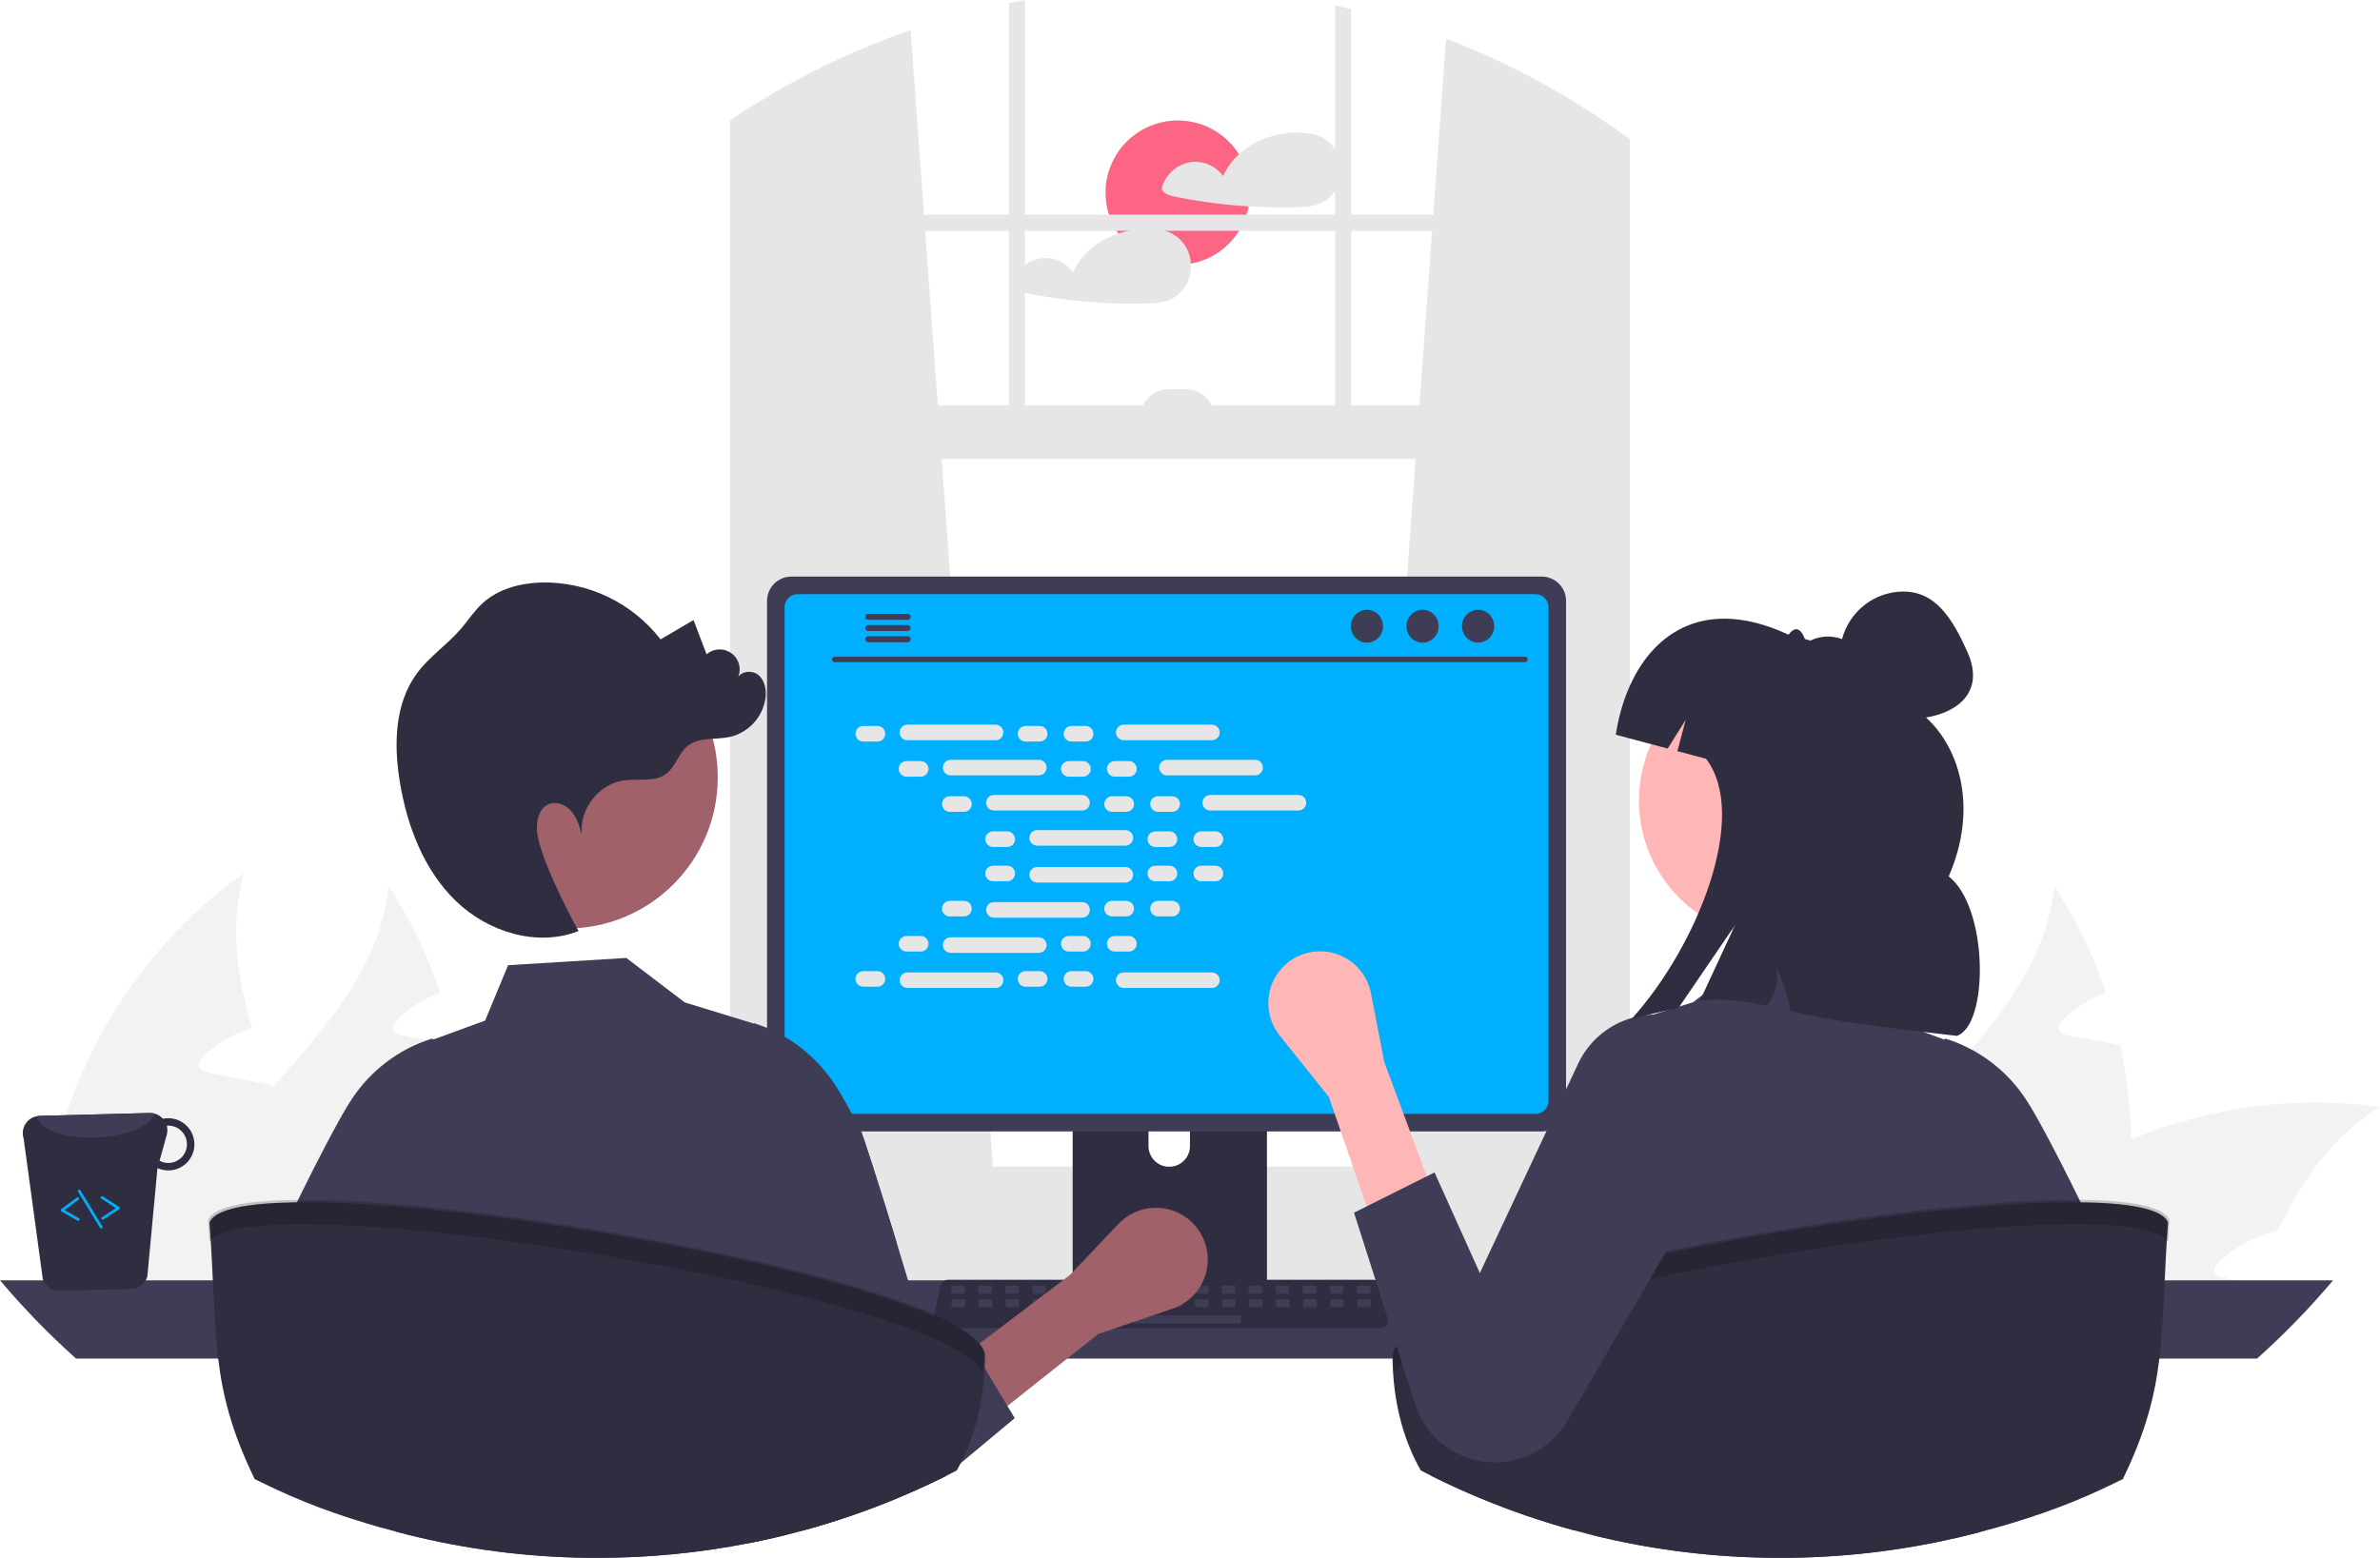
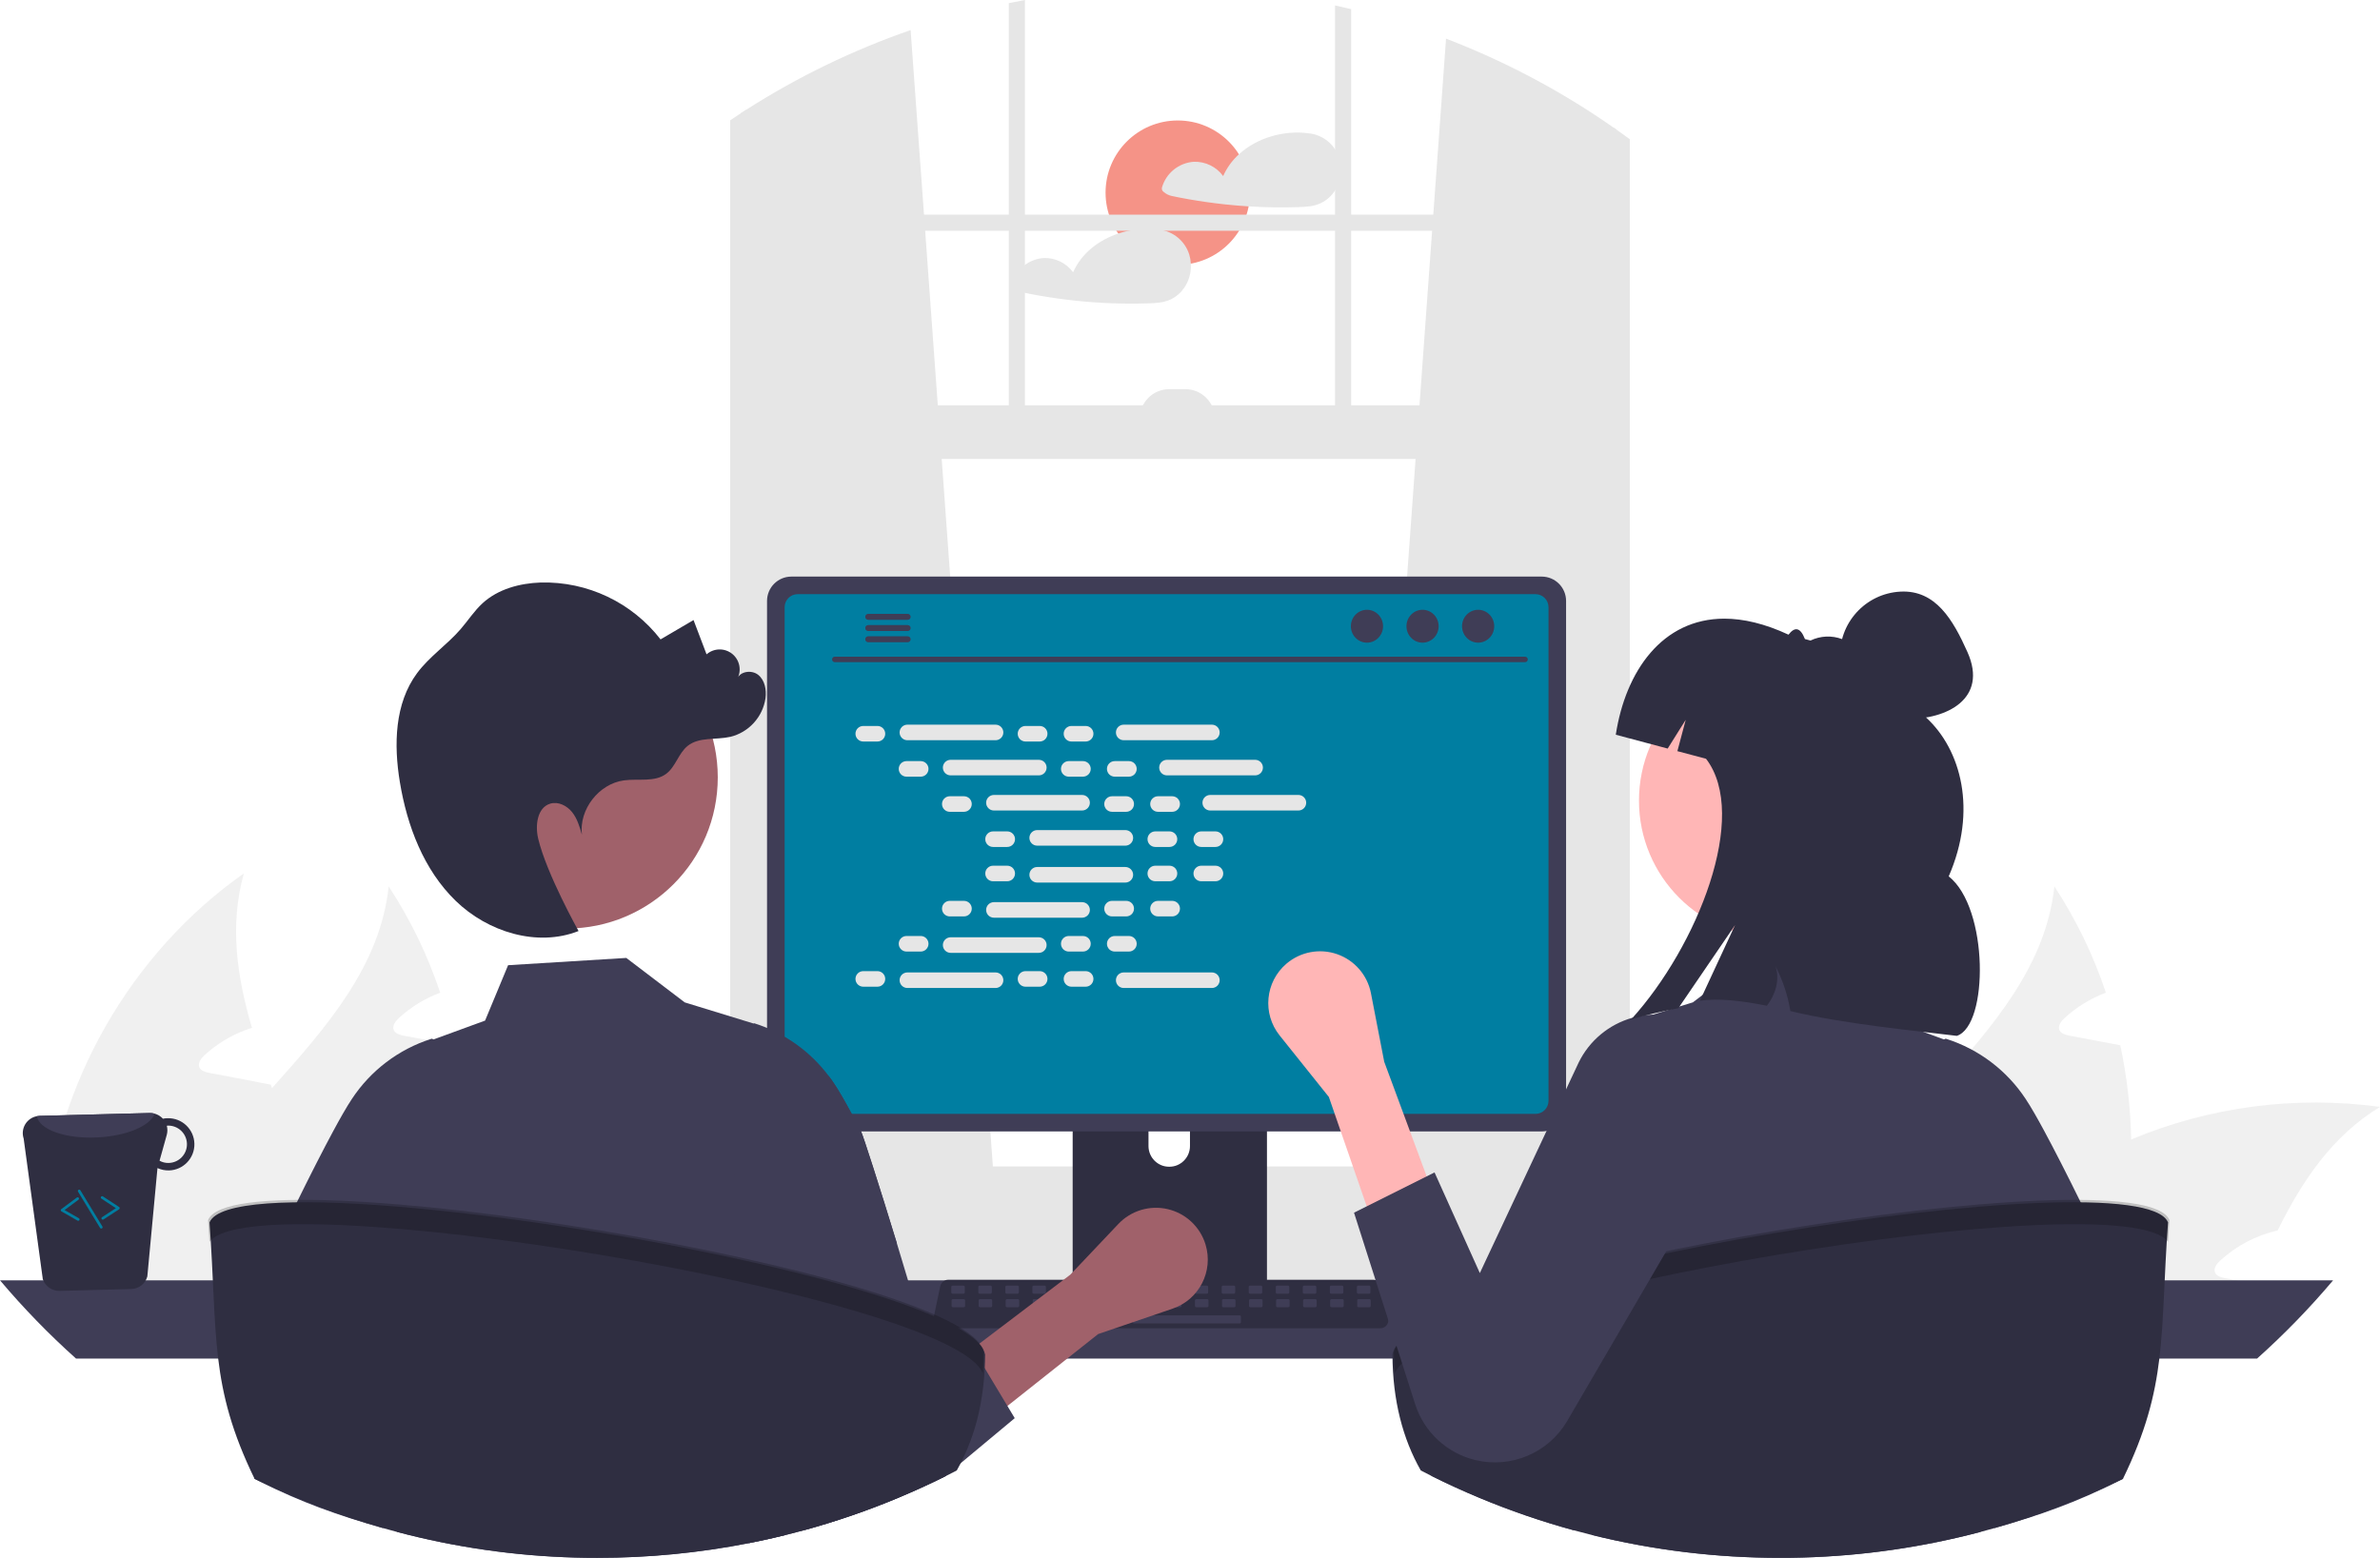
<svg xmlns="http://www.w3.org/2000/svg" data-name="Layer 1" width="880.16" height="576.272" viewBox="0 0 880.16 576.272">
-   <circle cx="435.555" cy="71.266" r="26.701" fill="#fd6584" />
+   <circle cx="435.555" cy="71.266" r="26.701" fill="#F59387" />
  <path d="M655.233,220.487a13.235,13.235,0,0,0-11.17-9.29,1.081,1.081,0,0,0-.18,0,1.418,1.418,0,0,0-.22-.05c-8.94-1.16-18.88,1.66-25.57,7.8a23.958,23.958,0,0,0-5.83,8.04,12.917,12.917,0,0,0-10.83-5.28,13.184,13.184,0,0,0-11.8,9.51,1.526,1.526,0,0,0,.69,1.69,6.673,6.673,0,0,0,2.79,1.42c2.21.47,4.44.9,6.67,1.29q6.54,1.14,13.15,1.85,4.365.465,8.75.74c6.04.38,12.11.47,18.16.28,3-.1,5.88-.2,8.62-1.52a12.798,12.798,0,0,0,4.95-4.31A14.548,14.548,0,0,0,655.233,220.487Z" transform="translate(-159.9199 -161.8639)" fill="#e6e6e6" />
  <path d="M600.303,259.387a13.652,13.652,0,0,0-.56-3.3,13.26,13.26,0,0,0-11.18-9.29.965.965,0,0,0-.17,0,1.887,1.887,0,0,0-.23-.05,33.194,33.194,0,0,0-14.69,1.51c-7.26,2.43-13.63,7.33-16.7,14.33a12.922,12.922,0,0,0-10.84-5.28,13.183,13.183,0,0,0-11.8,9.51,1.555,1.555,0,0,0,.69,1.69,6.733,6.733,0,0,0,2.79,1.42c2.22.47,4.44.9,6.68,1.29q6.54,1.14,13.14,1.85a195.164,195.164,0,0,0,26.92,1.02c2.99-.1,5.88-.2,8.62-1.52a12.77,12.77,0,0,0,4.94-4.31A14.265,14.265,0,0,0,600.303,259.387Z" transform="translate(-159.9199 -161.8639)" fill="#e6e6e6" />
-   <path d="M948.052,583.375a171.855,171.855,0,0,1-7.443,53.773c-.186.633-.41,1.265-.633,1.898H830.422a98.322,98.322,0,0,1,7.406-22.328c9.117-19.351,24.002-35.911,38.701-52.359,20.244-22.663,40.004-45.139,43.13-74.612a169.258,169.258,0,0,1,19.053,39.334,46.231,46.231,0,0,0-15.294,9.378c-1.228,1.154-2.531,2.828-1.898,4.428.595,1.34,2.233,1.786,3.684,2.084,3.498.67,6.996,1.34,10.494,1.972,2.754.558,5.545,1.079,8.336,1.6A182.729,182.729,0,0,1,948.052,583.375Z" transform="translate(-159.9199 -161.8639)" fill="#f2f2f2" />
-   <path d="M1040.08,571.318c-17.565,10.68-28.729,27.203-37.846,45.697a46.743,46.743,0,0,0-21.249,11.164c-1.265,1.154-2.568,2.828-1.898,4.428.558,1.34,2.233,1.786,3.684,2.084,3.461.67,6.996,1.34,10.457,1.972-.335.782-.67,1.6-1.005,2.382H876.12A164.174,164.174,0,0,1,893.573,619.1c1.377-1.377,2.791-2.679,4.242-4.019a173.653,173.653,0,0,1,50.238-31.706A176.734,176.734,0,0,1,1040.08,571.318Z" transform="translate(-159.9199 -161.8639)" fill="#f2f2f2" />
-   <path d="M895.47,639.046H792.093a167.932,167.932,0,0,1,.149-24.858c4.131-51.094,31.929-99.768,73.868-129.241-5.359,19.09-2.605,38.069,2.977,57.122-.781.261-1.563.484-2.27.781a46.236,46.236,0,0,0-15.294,9.378c-1.228,1.154-2.53,2.828-1.898,4.428.558,1.34,2.233,1.786,3.684,2.084,3.498.67,6.996,1.34,10.457,1.972,2.791.558,5.582,1.079,8.373,1.637,1.302.223,2.605.484,3.907.744.186.447.298.856.484,1.265,6.55,18.048,13.694,36.245,17.044,54.74a127.778,127.778,0,0,1,1.712,14.029C895.396,635.102,895.47,637.074,895.47,639.046Z" transform="translate(-159.9199 -161.8639)" fill="#f2f2f2" />
-   <path d="M332.052,583.375a171.855,171.855,0,0,1-7.443,53.773c-.186.633-.41,1.265-.633,1.898H214.422a98.322,98.322,0,0,1,7.406-22.328c9.117-19.351,24.002-35.911,38.701-52.359,20.244-22.663,40.004-45.139,43.13-74.612a169.258,169.258,0,0,1,19.053,39.334,46.231,46.231,0,0,0-15.294,9.378c-1.228,1.154-2.531,2.828-1.898,4.428.595,1.34,2.233,1.786,3.684,2.084,3.498.67,6.996,1.34,10.494,1.972,2.754.558,5.545,1.079,8.336,1.6A182.729,182.729,0,0,1,332.052,583.375Z" transform="translate(-159.9199 -161.8639)" fill="#f2f2f2" />
-   <path d="M424.08,571.318c-17.565,10.68-28.729,27.203-37.846,45.697a46.743,46.743,0,0,0-21.249,11.164c-1.265,1.154-2.568,2.828-1.898,4.428.558,1.34,2.233,1.786,3.684,2.084,3.461.67,6.996,1.34,10.457,1.972-.335.782-.67,1.6-1.005,2.382H260.12A164.174,164.174,0,0,1,277.573,619.1c1.377-1.377,2.791-2.679,4.242-4.019a173.653,173.653,0,0,1,50.238-31.706A176.734,176.734,0,0,1,424.08,571.318Z" transform="translate(-159.9199 -161.8639)" fill="#f2f2f2" />
-   <path d="M279.47,639.046H176.093a167.932,167.932,0,0,1,.149-24.858c4.131-51.094,31.929-99.768,73.868-129.241-5.359,19.09-2.605,38.069,2.977,57.122-.781.261-1.563.484-2.27.781a46.236,46.236,0,0,0-15.294,9.378c-1.228,1.154-2.53,2.828-1.898,4.428.558,1.34,2.233,1.786,3.684,2.084,3.498.67,6.996,1.34,10.457,1.972,2.791.558,5.582,1.079,8.373,1.637,1.302.223,2.605.484,3.907.744.186.447.298.856.484,1.265,6.55,18.048,13.694,36.245,17.044,54.74a127.778,127.778,0,0,1,1.712,14.029C279.396,635.102,279.47,637.074,279.47,639.046Z" transform="translate(-159.9199 -161.8639)" fill="#f2f2f2" />
+   <path d="M948.052,583.375a171.855,171.855,0,0,1-7.443,53.773c-.186.633-.41,1.265-.633,1.898H830.422a98.322,98.322,0,0,1,7.406-22.328c9.117-19.351,24.002-35.911,38.701-52.359,20.244-22.663,40.004-45.139,43.13-74.612a169.258,169.258,0,0,1,19.053,39.334,46.231,46.231,0,0,0-15.294,9.378c-1.228,1.154-2.531,2.828-1.898,4.428.595,1.34,2.233,1.786,3.684,2.084,3.498.67,6.996,1.34,10.494,1.972,2.754.558,5.545,1.079,8.336,1.6A182.729,182.729,0,0,1,948.052,583.375Z" transform="translate(-159.9199 -161.8639)" fill="#F0F0F0" />
+   <path d="M1040.08,571.318c-17.565,10.68-28.729,27.203-37.846,45.697a46.743,46.743,0,0,0-21.249,11.164c-1.265,1.154-2.568,2.828-1.898,4.428.558,1.34,2.233,1.786,3.684,2.084,3.461.67,6.996,1.34,10.457,1.972-.335.782-.67,1.6-1.005,2.382H876.12A164.174,164.174,0,0,1,893.573,619.1c1.377-1.377,2.791-2.679,4.242-4.019a173.653,173.653,0,0,1,50.238-31.706A176.734,176.734,0,0,1,1040.08,571.318Z" transform="translate(-159.9199 -161.8639)" fill="#F0F0F0" />
+   <path d="M895.47,639.046H792.093a167.932,167.932,0,0,1,.149-24.858c4.131-51.094,31.929-99.768,73.868-129.241-5.359,19.09-2.605,38.069,2.977,57.122-.781.261-1.563.484-2.27.781a46.236,46.236,0,0,0-15.294,9.378c-1.228,1.154-2.53,2.828-1.898,4.428.558,1.34,2.233,1.786,3.684,2.084,3.498.67,6.996,1.34,10.457,1.972,2.791.558,5.582,1.079,8.373,1.637,1.302.223,2.605.484,3.907.744.186.447.298.856.484,1.265,6.55,18.048,13.694,36.245,17.044,54.74a127.778,127.778,0,0,1,1.712,14.029C895.396,635.102,895.47,637.074,895.47,639.046Z" transform="translate(-159.9199 -161.8639)" fill="#F0F0F0" />
+   <path d="M332.052,583.375a171.855,171.855,0,0,1-7.443,53.773c-.186.633-.41,1.265-.633,1.898H214.422a98.322,98.322,0,0,1,7.406-22.328c9.117-19.351,24.002-35.911,38.701-52.359,20.244-22.663,40.004-45.139,43.13-74.612a169.258,169.258,0,0,1,19.053,39.334,46.231,46.231,0,0,0-15.294,9.378c-1.228,1.154-2.531,2.828-1.898,4.428.595,1.34,2.233,1.786,3.684,2.084,3.498.67,6.996,1.34,10.494,1.972,2.754.558,5.545,1.079,8.336,1.6A182.729,182.729,0,0,1,332.052,583.375Z" transform="translate(-159.9199 -161.8639)" fill="#F0F0F0" />
+   <path d="M424.08,571.318c-17.565,10.68-28.729,27.203-37.846,45.697a46.743,46.743,0,0,0-21.249,11.164c-1.265,1.154-2.568,2.828-1.898,4.428.558,1.34,2.233,1.786,3.684,2.084,3.461.67,6.996,1.34,10.457,1.972-.335.782-.67,1.6-1.005,2.382H260.12A164.174,164.174,0,0,1,277.573,619.1c1.377-1.377,2.791-2.679,4.242-4.019a173.653,173.653,0,0,1,50.238-31.706A176.734,176.734,0,0,1,424.08,571.318Z" transform="translate(-159.9199 -161.8639)" fill="#F0F0F0" />
+   <path d="M279.47,639.046H176.093a167.932,167.932,0,0,1,.149-24.858c4.131-51.094,31.929-99.768,73.868-129.241-5.359,19.09-2.605,38.069,2.977,57.122-.781.261-1.563.484-2.27.781a46.236,46.236,0,0,0-15.294,9.378c-1.228,1.154-2.53,2.828-1.898,4.428.558,1.34,2.233,1.786,3.684,2.084,3.498.67,6.996,1.34,10.457,1.972,2.791.558,5.582,1.079,8.373,1.637,1.302.223,2.605.484,3.907.744.186.447.298.856.484,1.265,6.55,18.048,13.694,36.245,17.044,54.74a127.778,127.778,0,0,1,1.712,14.029C279.396,635.102,279.47,637.074,279.47,639.046Z" transform="translate(-159.9199 -161.8639)" fill="#F0F0F0" />
  <path d="M664.33,595.644l92.37,8.2.99.09v-394.14q-.495-.345-.99-.69a288.323,288.323,0,0,0-62.01-32.94l-4.72,65.1-.43,5.96-4.67,64.56-1.44,19.86-18.93,261.7Z" transform="translate(-159.9199 -161.8639)" fill="#e6e6e6" />
  <path d="M435.9,202.454c-.66.42-1.32.84-1.98,1.28v400.2l1.98-.18,91.37-8.11-.17-2.3-18.93-261.7-1.44-19.86-4.67-64.56-.43-5.96-4.95-68.27A287.687,287.687,0,0,0,435.9,202.454Z" transform="translate(-159.9199 -161.8639)" fill="#e6e6e6" />
  <path d="M433.92,203.734c-1.33.86-2.66,1.74-3.97,2.63v403.03c0,10.07,5.97,18.51,13.95,20.66a15.249,15.249,0,0,0,4,.53h296.8a15.118,15.118,0,0,0,3.99-.53,17.06,17.06,0,0,0,7.78-4.66,22.919,22.919,0,0,0,6.18-16v-396.02c-1.64-1.21-3.29-2.41-4.96-3.58q-.495-.345-.99-.69v400.29a16.108,16.108,0,0,1-.46,3.85c-1.41,5.95-6.06,10.31-11.54,10.31h-296.8c-6.62,0-12-6.35-12-14.16v-406.94C435.24,202.874,434.58,203.294,433.92,203.734Z" transform="translate(-159.9199 -161.8639)" fill="#e6e6e6" />
  <rect x="273.003" y="79.404" width="326.752" height="5.959" fill="#e6e6e6" />
  <path d="M659.6,165.254c-1.98-.49-3.96-.95-5.96-1.38v161.81h5.96Z" transform="translate(-159.9199 -161.8639)" fill="#e6e6e6" />
  <path d="M538.96,161.864c-1.99.37-3.98.75-5.96,1.16v162.66h5.96Z" transform="translate(-159.9199 -161.8639)" fill="#e6e6e6" />
  <path d="M368.86,620.154a26.711,26.711,0,0,0,1.93,9.98,25.54,25.54,0,0,0,1.75,3.56,27.096,27.096,0,0,0,3.02,4.18,26.76,26.76,0,0,0,20.12,9.11h391.31a26.82,26.82,0,0,0,0-53.64h-391.31A26.846,26.846,0,0,0,368.86,620.154Z" transform="translate(-159.9199 -161.8639)" fill="#e6e6e6" />
  <rect x="432.923" y="311.783" width="324.766" height="19.863" transform="translate(1030.691 481.5651) rotate(-180)" fill="#e6e6e6" />
  <path d="M581.401,305.824h27.809a0,0,0,0,1,0,0v0A10.925,10.925,0,0,1,598.285,316.749h-5.959a10.925,10.925,0,0,1-10.925-10.925v0A0,0,0,0,1,581.401,305.824Z" transform="translate(1030.691 460.7086) rotate(-180)" fill="#e6e6e6" />
  <path d="M159.92,635.474a289.004,289.004,0,0,0,28.12,28.95h806.58a289.004,289.004,0,0,0,28.12-28.95Z" transform="translate(-159.9199 -161.8639)" fill="#3f3d56" />
  <path d="M556.61,538.664v102.56h71.85v-102.56a3.448,3.448,0,0,0-2.43-3.3,3.175,3.175,0,0,0-1.03-.16H560.08A3.463,3.463,0,0,0,556.61,538.664Zm28.04,35.24a7.67,7.67,0,0,1,15.34,0v11.9a7.67,7.67,0,0,1-15.34,0Z" transform="translate(-159.9199 -161.8639)" fill="#2f2e41" />
  <path d="M556.39,637.944v9.89a1.946,1.946,0,0,0,1.93,1.94h68.43a1.94,1.94,0,0,0,1.93-1.94v-9.89Z" transform="translate(-159.9199 -161.8639)" fill="#3f3d56" />
  <path d="M443.58,384.144v187.26a9.007,9.007,0,0,0,9,9h277.5a9.007,9.007,0,0,0,9-9V384.144a9.011,9.011,0,0,0-9-8.99h-277.5A9.012,9.012,0,0,0,443.58,384.144Z" transform="translate(-159.9199 -161.8639)" fill="#3f3d56" />
-   <path d="M450.09,386.474v182.62a4.818,4.818,0,0,0,4.81,4.81h272.87a4.818,4.818,0,0,0,4.81-4.81v-182.62a4.82,4.82,0,0,0-4.81-4.82h-272.87A4.821,4.821,0,0,0,450.09,386.474Z" transform="translate(-159.9199 -161.8639)" fill="#00b0ff" />
+   <path d="M450.09,386.474v182.62a4.818,4.818,0,0,0,4.81,4.81h272.87a4.818,4.818,0,0,0,4.81-4.81v-182.62a4.82,4.82,0,0,0-4.81-4.82h-272.87A4.821,4.821,0,0,0,450.09,386.474Z" transform="translate(-159.9199 -161.8639)" fill="#007EA1" />
  <path d="M505.73,652.104a2.948,2.948,0,0,0,2.32,1.11H670.39a2.987,2.987,0,0,0,2.92-3.6l-2.52-11.97a2.993,2.993,0,0,0-1.86-2.17,2.895,2.895,0,0,0-1.06-.2h-157.31a2.894,2.894,0,0,0-1.06.2,2.992,2.992,0,0,0-1.86,2.17l-2.52,11.97A2.985,2.985,0,0,0,505.73,652.104Z" transform="translate(-159.9199 -161.8639)" fill="#2f2e41" />
  <rect x="661.717" y="637.43" width="5" height="3" rx="0.488" transform="translate(1168.514 1115.995) rotate(-180)" fill="#3f3d56" />
  <rect x="651.717" y="637.43" width="5" height="3" rx="0.488" transform="translate(1148.514 1115.995) rotate(-180)" fill="#3f3d56" />
  <rect x="641.717" y="637.43" width="5" height="3" rx="0.488" transform="translate(1128.514 1115.995) rotate(-180)" fill="#3f3d56" />
  <rect x="631.717" y="637.43" width="5" height="3" rx="0.488" transform="translate(1108.514 1115.995) rotate(-180)" fill="#3f3d56" />
  <rect x="621.717" y="637.43" width="5" height="3" rx="0.488" transform="translate(1088.514 1115.995) rotate(-180)" fill="#3f3d56" />
  <rect x="611.717" y="637.43" width="5" height="3" rx="0.488" transform="translate(1068.514 1115.995) rotate(-180)" fill="#3f3d56" />
  <rect x="601.717" y="637.43" width="5" height="3" rx="0.488" transform="translate(1048.514 1115.995) rotate(-180)" fill="#3f3d56" />
  <rect x="591.717" y="637.43" width="5" height="3" rx="0.488" transform="translate(1028.514 1115.995) rotate(-180)" fill="#3f3d56" />
  <rect x="581.717" y="637.43" width="5" height="3" rx="0.488" transform="translate(1008.514 1115.995) rotate(-180)" fill="#3f3d56" />
  <rect x="571.717" y="637.43" width="5" height="3" rx="0.488" transform="translate(988.5139 1115.995) rotate(-180)" fill="#3f3d56" />
  <rect x="561.717" y="637.43" width="5" height="3" rx="0.488" transform="translate(968.5139 1115.995) rotate(-180)" fill="#3f3d56" />
  <rect x="551.717" y="637.43" width="5" height="3" rx="0.488" transform="translate(948.5139 1115.995) rotate(-180)" fill="#3f3d56" />
  <rect x="541.717" y="637.43" width="5" height="3" rx="0.488" transform="translate(928.5139 1115.995) rotate(-180)" fill="#3f3d56" />
  <rect x="531.717" y="637.43" width="5" height="3" rx="0.488" transform="translate(908.5139 1115.995) rotate(-180)" fill="#3f3d56" />
  <rect x="521.717" y="637.43" width="5" height="3" rx="0.488" transform="translate(888.5139 1115.995) rotate(-180)" fill="#3f3d56" />
  <rect x="511.717" y="637.43" width="5" height="3" rx="0.488" transform="translate(868.5139 1115.995) rotate(-180)" fill="#3f3d56" />
  <rect x="661.835" y="642.43" width="5" height="3" rx="0.488" transform="translate(1168.75 1125.995) rotate(-180)" fill="#3f3d56" />
  <rect x="651.835" y="642.43" width="5" height="3" rx="0.488" transform="translate(1148.75 1125.995) rotate(-180)" fill="#3f3d56" />
  <rect x="641.835" y="642.43" width="5" height="3" rx="0.488" transform="translate(1128.75 1125.995) rotate(-180)" fill="#3f3d56" />
  <rect x="631.835" y="642.43" width="5" height="3" rx="0.488" transform="translate(1108.75 1125.995) rotate(-180)" fill="#3f3d56" />
  <rect x="621.835" y="642.43" width="5" height="3" rx="0.488" transform="translate(1088.75 1125.995) rotate(-180)" fill="#3f3d56" />
  <rect x="611.835" y="642.43" width="5" height="3" rx="0.488" transform="translate(1068.75 1125.995) rotate(-180)" fill="#3f3d56" />
  <rect x="601.835" y="642.43" width="5" height="3" rx="0.488" transform="translate(1048.75 1125.995) rotate(-180)" fill="#3f3d56" />
  <rect x="591.835" y="642.43" width="5" height="3" rx="0.488" transform="translate(1028.75 1125.995) rotate(-180)" fill="#3f3d56" />
  <rect x="581.835" y="642.43" width="5" height="3" rx="0.488" transform="translate(1008.75 1125.995) rotate(-180)" fill="#3f3d56" />
  <rect x="571.835" y="642.43" width="5" height="3" rx="0.488" transform="translate(988.7503 1125.995) rotate(-180)" fill="#3f3d56" />
  <rect x="561.835" y="642.43" width="5" height="3" rx="0.488" transform="translate(968.7503 1125.995) rotate(-180)" fill="#3f3d56" />
  <rect x="551.835" y="642.43" width="5" height="3" rx="0.488" transform="translate(948.7503 1125.995) rotate(-180)" fill="#3f3d56" />
  <rect x="541.835" y="642.43" width="5" height="3" rx="0.488" transform="translate(928.7503 1125.995) rotate(-180)" fill="#3f3d56" />
  <rect x="531.835" y="642.43" width="5" height="3" rx="0.488" transform="translate(908.7503 1125.995) rotate(-180)" fill="#3f3d56" />
  <rect x="521.835" y="642.43" width="5" height="3" rx="0.488" transform="translate(888.7503 1125.995) rotate(-180)" fill="#3f3d56" />
  <rect x="511.835" y="642.43" width="5" height="3" rx="0.488" transform="translate(868.7503 1125.995) rotate(-180)" fill="#3f3d56" />
  <rect x="578.835" y="648.43" width="40" height="3" rx="0.488" transform="translate(1037.75 1137.995) rotate(-180)" fill="#3f3d56" />
  <path d="M468.612,406.811H723.935a1.016,1.016,0,0,0,0-2.031H468.612a1.016,1.016,0,0,0,0,2.031Z" transform="translate(-159.9199 -161.8639)" fill="#3f3d56" />
  <ellipse cx="546.635" cy="231.649" rx="5.95" ry="6.083" fill="#3f3d56" />
  <ellipse cx="526.079" cy="231.649" rx="5.95" ry="6.083" fill="#3f3d56" />
  <ellipse cx="505.523" cy="231.649" rx="5.95" ry="6.083" fill="#3f3d56" />
  <path d="M479.9,390.044a1.095,1.095,0,0,0,1.09,1.1h14.6a1.105,1.105,0,0,0,0-2.21h-14.6A1.103,1.103,0,0,0,479.9,390.044Z" transform="translate(-159.9199 -161.8639)" fill="#3f3d56" />
  <path d="M479.9,394.194a1.095,1.095,0,0,0,1.09,1.1h14.6a1.105,1.105,0,0,0,0-2.21h-14.6A1.103,1.103,0,0,0,479.9,394.194Z" transform="translate(-159.9199 -161.8639)" fill="#3f3d56" />
  <path d="M479.9,398.334a1.103,1.103,0,0,0,1.09,1.11h14.6a1.105,1.105,0,0,0,0-2.21h-14.6A1.095,1.095,0,0,0,479.9,398.334Z" transform="translate(-159.9199 -161.8639)" fill="#3f3d56" />
  <rect x="316.366" y="268.543" width="11.006" height="5.76" rx="2.88" fill="#e6e6e6" />
  <rect x="376.366" y="268.543" width="11.006" height="5.76" rx="2.88" fill="#e6e6e6" />
  <rect x="393.366" y="268.543" width="11.006" height="5.76" rx="2.88" fill="#e6e6e6" />
  <rect x="332.686" y="268.063" width="38.366" height="5.76" rx="2.88" fill="#e6e6e6" />
  <rect x="412.686" y="268.063" width="38.366" height="5.76" rx="2.88" fill="#e6e6e6" />
  <rect x="332.366" y="281.543" width="11.006" height="5.76" rx="2.88" fill="#e6e6e6" />
  <rect x="392.366" y="281.543" width="11.006" height="5.76" rx="2.88" fill="#e6e6e6" />
  <rect x="409.366" y="281.543" width="11.006" height="5.76" rx="2.88" fill="#e6e6e6" />
  <rect x="348.686" y="281.063" width="38.366" height="5.76" rx="2.88" fill="#e6e6e6" />
  <rect x="428.686" y="281.063" width="38.366" height="5.76" rx="2.88" fill="#e6e6e6" />
  <rect x="348.366" y="294.543" width="11.006" height="5.76" rx="2.88" fill="#e6e6e6" />
  <rect x="408.366" y="294.543" width="11.006" height="5.76" rx="2.88" fill="#e6e6e6" />
  <rect x="425.366" y="294.543" width="11.006" height="5.76" rx="2.88" fill="#e6e6e6" />
  <rect x="364.686" y="294.063" width="38.366" height="5.76" rx="2.88" fill="#e6e6e6" />
  <rect x="444.686" y="294.063" width="38.366" height="5.76" rx="2.88" fill="#e6e6e6" />
  <rect x="364.366" y="307.543" width="11.006" height="5.76" rx="2.88" fill="#e6e6e6" />
  <rect x="424.366" y="307.543" width="11.006" height="5.76" rx="2.88" fill="#e6e6e6" />
  <rect x="441.366" y="307.543" width="11.006" height="5.76" rx="2.88" fill="#e6e6e6" />
  <rect x="380.686" y="307.063" width="38.366" height="5.76" rx="2.88" fill="#e6e6e6" />
  <rect x="376.366" y="359.237" width="11.006" height="5.76" rx="2.88" fill="#e6e6e6" />
  <rect x="393.366" y="359.237" width="11.006" height="5.76" rx="2.88" fill="#e6e6e6" />
  <rect x="412.686" y="359.717" width="38.366" height="5.76" rx="2.88" fill="#e6e6e6" />
  <rect x="316.366" y="359.237" width="11.006" height="5.76" rx="2.88" fill="#e6e6e6" />
  <rect x="332.686" y="359.717" width="38.366" height="5.76" rx="2.88" fill="#e6e6e6" />
  <rect x="332.366" y="346.237" width="11.006" height="5.76" rx="2.88" fill="#e6e6e6" />
  <rect x="392.366" y="346.237" width="11.006" height="5.76" rx="2.88" fill="#e6e6e6" />
  <rect x="409.366" y="346.237" width="11.006" height="5.76" rx="2.88" fill="#e6e6e6" />
  <rect x="348.686" y="346.717" width="38.366" height="5.76" rx="2.88" fill="#e6e6e6" />
  <rect x="348.366" y="333.237" width="11.006" height="5.76" rx="2.88" fill="#e6e6e6" />
  <rect x="408.366" y="333.237" width="11.006" height="5.76" rx="2.88" fill="#e6e6e6" />
  <rect x="425.366" y="333.237" width="11.006" height="5.76" rx="2.88" fill="#e6e6e6" />
  <rect x="364.686" y="333.717" width="38.366" height="5.76" rx="2.88" fill="#e6e6e6" />
  <rect x="364.366" y="320.237" width="11.006" height="5.76" rx="2.88" fill="#e6e6e6" />
  <rect x="424.366" y="320.237" width="11.006" height="5.76" rx="2.88" fill="#e6e6e6" />
  <rect x="441.366" y="320.237" width="11.006" height="5.76" rx="2.88" fill="#e6e6e6" />
  <rect x="380.686" y="320.717" width="38.366" height="5.76" rx="2.88" fill="#e6e6e6" />
  <path d="M509.832,707.816c-.22.11-.44.22-.66.32q-2.085,1.035-4.2,2.04-6.33,3.015-12.82,5.73a285.483,285.483,0,0,1-34.97,12.03c-2-12.47-3.94-41.88-5.8-63.51-.35-4.07-.7-7.86-1.05-11.21a97.155,97.155,0,0,0-1.89-13.08,4.359,4.359,0,0,0-.39-.97c.19,1.73.39,6.89.58,14.05.1,3.35.19,7.14.29,11.21.47,20.82.96,49.15,1.45,65.28-1.39.34-2.79.68-4.19,1-.88.21-1.77.41-2.66.6-1.08.24-2.16.48-3.24.7q-1.695.36-3.39.69a290.072,290.072,0,0,1-56.06,5.44c-1.25,0-2.49-.01-3.74-.02-.38,0-.76-.01-1.15-.02-1.1-.02-2.24-.04-3.4-.07a288.591,288.591,0,0,1-65.84-9.49l.87-64.11.15-11.21.06-4.25a15.182,15.182,0,0,0-.88,4.25c-.35,2.73-.71,6.6-1.07,11.21-1.37,17.76-2.78,46.41-4.24,62.71-17.29-4.92-29.93-9.41-45.73-17.31-.61-.3-1.23-.61-1.84-.92.11-.77.23-1.54.34-2.33,1.79-12.44-.32-28.63,1.66-42.15,1.51-10.43,3.07-20.45,4.64-28.95,1.9-10.23,3.83-18.27,5.74-22.18,2.2-4.51,4.4-8.95,6.53-13.2q1.38-2.745,2.71-5.39c.48-.95.96-1.89,1.43-2.81,2.14-4.19,4.16-8.06,6.01-11.49,1.3-2.41,2.5-4.59,3.6-6.5,1.29-2.25,2.43-4.11,3.37-5.52a55.306,55.306,0,0,1,29.28-22.21l.3-.08.29.12.33.15,19.06-6.97,8.51-20.49,43.71-2.69,7.06,5.37,3.61,2.75,3.85,2.93,7.08,5.39,2.01.62,2.99.92,20.45,6.28.21-.09.3.08a55.168,55.168,0,0,1,27.36,19.5c.68.88,1.31,1.79,1.92,2.71,1.66,2.46,3.9,6.35,6.54,11.23,1.09,2.01,2.24,4.19,3.45,6.5.73,1.39,7.03,21.05,13.16,41.13,5.73,18.8,11.31,37.97,12.04,42.89.13.91.27,1.83.4,2.74.83,5.69,1.65,11.42,2.44,17.01,1.17,8.29,2.31,16.29,3.4,23.44C509.812,707.686,509.822,707.746,509.832,707.816Z" transform="translate(-159.9199 -161.8639)" fill="#3f3d56" />
  <polygon points="303.59 473.566 295.093 440.774 287.59 469.07 303.59 473.566" opacity="0.2" />
  <path d="M175.749,635.05a6.416,6.416,0,0,0,6.183,4.331l26.492-.682a6.328,6.328,0,0,0,5.981-4.657l3.749-40.087a9.794,9.794,0,0,0,4.238.871,9.661,9.661,0,0,0-.485-19.317,8.184,8.184,0,0,0-1.736.181,6.548,6.548,0,0,0-4.874-2.103l-40.751,1.052a5.854,5.854,0,0,0-1.005.125,6.365,6.365,0,0,0-4.873,8.265Zm43.173-43.817,2.668-9.553a6.506,6.506,0,0,0,.02-3.375c.129-0.0.244-.062.373-.062a6.91,6.91,0,0,1,.324,13.817A6.505,6.505,0,0,1,218.923,591.233Z" transform="translate(-159.9199 -161.8639)" fill="#2f2e41" />
  <path d="M173.541,574.763c.868,4.964,10.629,8.454,22.366,7.847,10.793-.497,19.617-4.287,21.234-8.779a6.025,6.025,0,0,0-1.844-.246l-40.751,1.052A5.854,5.854,0,0,0,173.541,574.763Z" transform="translate(-159.9199 -161.8639)" fill="#3f3d56" />
-   <path d="M198.058,613.021a.497.497,0,0,0,.151-.066l5.753-3.766a.499.499,0,0,0,0-.836l-5.98-3.917a.5.5,0,1,0-.548.836l5.341,3.498-5.114,3.348a.5.5,0,0,0,.396.903Z" transform="translate(-159.9199 -161.8639)" fill="#00b0ff" />
-   <path d="M188.971,613.44a.5.5,0,0,0,.126-.918l-5.303-3.04,5.126-3.807a.5.5,0,1,0-.596-.802l-5.739,4.263a.5.5,0,0,0,.049.835l5.965,3.42A.5.5,0,0,0,188.971,613.44Z" transform="translate(-159.9199 -161.8639)" fill="#00b0ff" />
-   <path d="M197.486,616.321a.482.482,0,0,0,.137-.058.5.5,0,0,0,.168-.687l-8.155-13.408a.5.5,0,0,0-.854.521L196.936,616.097A.5.5,0,0,0,197.486,616.321Z" transform="translate(-159.9199 -161.8639)" fill="#00b0ff" />
+   <path d="M198.058,613.021a.497.497,0,0,0,.151-.066l5.753-3.766a.499.499,0,0,0,0-.836l-5.98-3.917a.5.5,0,1,0-.548.836l5.341,3.498-5.114,3.348a.5.5,0,0,0,.396.903Z" transform="translate(-159.9199 -161.8639)" fill="#007EA1" />
+   <path d="M188.971,613.44a.5.5,0,0,0,.126-.918l-5.303-3.04,5.126-3.807a.5.5,0,1,0-.596-.802l-5.739,4.263a.5.5,0,0,0,.049.835l5.965,3.42A.5.5,0,0,0,188.971,613.44Z" transform="translate(-159.9199 -161.8639)" fill="#007EA1" />
+   <path d="M197.486,616.321a.482.482,0,0,0,.137-.058.5.5,0,0,0,.168-.687l-8.155-13.408a.5.5,0,0,0-.854.521L196.936,616.097A.5.5,0,0,0,197.486,616.321Z" transform="translate(-159.9199 -161.8639)" fill="#007EA1" />
  <path d="M945.069,708.904c-.61.31-1.23.62-1.84.92-15.8,7.9-28.44,12.39-45.73,17.31-1.46-16.3-2.87-44.95-4.24-62.71-.36-4.61-.72-8.48-1.07-11.21a15.182,15.182,0,0,0-.88-4.25l.06,4.25.15,11.21.87,64.11a288.588,288.588,0,0,1-65.84,9.49c-1.16.03-2.3.05-3.4.07-.39.01-.77.02-1.15.02-1.25.01-2.49.02-3.74.02a289.271,289.271,0,0,1-69.54-8.43c.49-16.13.98-44.46,1.45-65.28.1-4.07.19-7.86.29-11.21.19-7.16.39-12.32.58-14.05a4.362,4.362,0,0,0-.39.97,97.154,97.154,0,0,0-1.89,13.08c-.35,3.35-.7,7.14-1.05,11.21-1.86,21.63-3.8,51.04-5.8,63.51a285.473,285.473,0,0,1-34.97-12.03q-9-3.75-17.68-8.09c1.1-7.2,2.25-15.27,3.43-23.64.92-6.49,1.87-13.16,2.84-19.75,1.5-10.18,52.46-120.11,64.47-123.96l.3-.08.21.09,20.45-6.28,2.99-.92,2.01-.62,7.08-5.39,3.85-2.93,3.61-2.75,7.06-5.37,43.71,2.69,8.51,20.49,19.06,6.97.33-.15.29-.12.3.08a55.306,55.306,0,0,1,29.28,22.21c.94,1.41,2.08,3.27,3.37,5.52,1.1,1.91,2.3,4.09,3.6,6.5,1.85,3.43,3.87,7.3,6.01,11.49.47.92.95,1.86,1.43,2.81q1.335,2.64,2.71,5.39c2.13,4.25,4.33,8.69,6.53,13.2,1.91,3.91,3.84,11.95,5.74,22.18,1.57,8.5,3.13,18.52,4.64,28.95,1.98,13.52-.13,29.71,1.66,42.15C944.839,707.364,944.959,708.134,945.069,708.904Z" transform="translate(-159.9199 -161.8639)" fill="#3f3d56" />
  <circle cx="656.954" cy="296.158" r="50.836" fill="#ffb6b6" />
  <polygon points="575.659 473.566 584.156 440.774 591.659 469.07 575.659 473.566" opacity="0.2" />
  <path d="M961.689,614.064c-3.04,41.88.11,60.32-16.67,94.85a286.16,286.16,0,0,1-47.52,18.22q-2.55.72-5.11,1.4a288.588,288.588,0,0,1-65.84,9.49c-1.16.03-2.3.05-3.4.07-.39.01-.77.02-1.15.02-1.25.01-2.49.02-3.74.02a289.271,289.271,0,0,1-69.54-8.43q-3.42-.84-6.81-1.77a285.473,285.473,0,0,1-34.97-12.03q-9-3.75-17.68-8.09c-1.31-.66-2.62-1.32-3.91-2-6.63-11.66-10.4-25.84-10.48-42.88C679.459,633.574,951.549,588.744,961.689,614.064Z" transform="translate(-159.9199 -161.8639)" fill="#2f2e41" />
  <path d="M961.681,621.236c.155-2.593.329-5.271.531-8.06-10.14-25.32-282.23,19.51-286.82,48.87.013,2.692.128,5.304.321,7.855C686.829,640.922,945.318,598.314,961.681,621.236Z" transform="translate(-159.9199 -161.8639)" opacity="0.2" />
  <path d="M668.102,616.039,690.436,604.872,671.825,554.622l-4.905-25.342a19.161,19.161,0,0,0-31.282-10.907h0a19.161,19.161,0,0,0-2.493,26.518l18.207,22.759Z" transform="translate(-159.9199 -161.8639)" fill="#ffb6b6" />
  <path d="M690.436,595.567l-29.778,14.889,22.599,70.809A30.977,30.977,0,0,0,705.592,701.981h0a30.977,30.977,0,0,0,33.737-14.197l59.925-102.714a31.62,31.62,0,0,0-10.196-42.982h0a31.62,31.62,0,0,0-45.296,12.765l-36.576,77.936Z" transform="translate(-159.9199 -161.8639)" fill="#3f3d56" />
  <circle cx="209.508" cy="287.552" r="55.935" fill="#a0616a" />
  <path d="M314.164,410.87C318.712,404.74,325.249,400.382,330.249,394.615c2.743-3.164,5.021-6.75,8.106-9.582,5.73-5.263,13.744-7.42,21.52-7.688a54.305,54.305,0,0,1,44.331,21.038q6.097-3.575,12.194-7.149,2.409,6.34,4.817,12.68a7.391,7.391,0,0,1,11.264,9.248c.967-2.989,5.399-3.623,7.843-1.649,2.443,1.975,3.098,5.488,2.699,8.604a17.32,17.32,0,0,1-13.065,14.326c-5.304,1.182-11.477-.06-15.723,3.332-3.404,2.72-4.431,7.672-7.904,10.301-4.28,3.24-10.329,1.742-15.65,2.458-9.308,1.253-16.678,10.773-15.56,20.098-.842-2.942-1.727-5.97-3.639-8.36-1.912-2.39-5.131-4.007-8.062-3.128-4.846,1.453-5.639,8.058-4.464,12.978,3.115,13.05,14.919,34.144,14.919,34.144-15.328,6.046-33.589.329-45.415-11.144-11.826-11.473-17.986-27.719-20.669-43.976C305.516,437.361,305.839,422.091,314.164,410.87Z" transform="translate(-159.9199 -161.8639)" fill="#2f2e41" />
  <path d="M880.582,486.046c10.642-24.398,4.613-46.85-8.36-58.76l0-.01c-5.1-11.43-11.88-20.25-19.64-22.32-3.75-2.41-7.39-5.24-11.43-6.68a14.887,14.887,0,0,0-11.68.53l-2.06-.55c-1.75-4.47-3.8-4.56-6.08-1.62-8.78-4.09-16.69-5.92-23.73-5.92-22.96,0-36.54,19.44-40.14,42.94l19.19,5.11,6.67-10.63-3.08,11.59,10.59,2.81c16.12,20.99-3.17,69.41-27.62,96.35q8.73-2.415,17.39-4.08l20.98-30.76-13,28c6.75-.99,15.36-.04,24.77,1.87,3.17-4.14,4.84-9.66,3.2-14.58a55.745,55.745,0,0,1,5.48,16.53c19.86,4.85,46.95,7.34,61.55,9.18C895.378,541.196,895.41,497.706,880.582,486.046Z" transform="translate(-159.9199 -161.8639)" fill="#2f2e41" />
  <path d="M887.505,403.054c7.795,17.453-7.933,24.96-22.341,24.748-13.019-.192-24.084-9.338-24.748-22.341a23.576,23.576,0,0,1,22.341-24.748C875.76,380.048,882.196,391.166,887.505,403.054Z" transform="translate(-159.9199 -161.8639)" fill="#2f2e41" />
  <path d="M525.902,687.173l-12.84-21.416L555.754,633.369l17.75-18.741a19.161,19.161,0,0,1,32.245,7.604h0a19.161,19.161,0,0,1-12.142,23.707l-27.583,9.416Z" transform="translate(-159.9199 -161.8639)" fill="#a0616a" />
  <path d="M535.182,686.466l-19.99,16.66-5.39,4.49-.63.52q-2.085,1.035-4.2,2.04-6.33,3.015-12.82,5.73a285.483,285.483,0,0,1-34.97,12.03q-3.39.93-6.81,1.77c-1.39.34-2.79.68-4.19,1-.88.21-1.77.41-2.66.6-1.08.24-2.16.48-3.24.7q-1.695.36-3.39.69a30.963,30.963,0,0,1-9.62-22.44c0-.27,0-.55.01-.83l3.21-82.33,1.42-36.49a31.618,31.618,0,0,1,31.69-30.78c.96,0,1.91.05,2.85.14.68.88,1.31,1.79,1.92,2.71,1.66,2.46,3.9,6.35,6.54,11.23,1.09,2.01,2.24,4.19,3.45,6.5.73,1.39,7.03,21.05,13.16,41.13l-2.7,20.97-4.88,37.8,20.02-13.14,14.1-9.26,1.67,2.79,4.35,7.26,8.4,14Z" transform="translate(-159.9199 -161.8639)" fill="#3f3d56" />
  <path d="M524.222,662.936c-.01,1.7-.05,3.37-.14,5.02a97.248,97.248,0,0,1-1.58,13.56,79.144,79.144,0,0,1-7.31,21.61c-.46.91-.95,1.81-1.45,2.69-1.29.68-2.6,1.34-3.91,2-.22.11-.44.22-.66.32q-8.355,4.155-17.02,7.77a285.483,285.483,0,0,1-34.97,12.03q-3.39.93-6.81,1.77-6.675,1.65-13.48,2.99a290.072,290.072,0,0,1-56.06,5.44c-1.25,0-2.49-.01-3.74-.02-.38,0-.76-.01-1.15-.02-1.1-.02-2.24-.04-3.4-.07a288.591,288.591,0,0,1-65.84-9.49q-2.565-.675-5.11-1.4a286.165,286.165,0,0,1-47.52-18.22c-16.78-34.53-13.63-52.97-16.67-94.85,6.24-15.59,111.81-4.58,193.09,13.03,22.06,4.78,42.32,10.05,58.33,15.41,16.54,5.53,28.53,11.15,33.23,16.43A7.937,7.937,0,0,1,524.222,662.936Z" transform="translate(-159.9199 -161.8639)" fill="#2f2e41" />
  <path d="M237.408,621.236c-.155-2.593-.329-5.271-.531-8.06,10.14-25.32,282.23,19.51,286.82,48.87-.013,2.692-.128,5.304-.321,7.855C512.26,640.922,253.77,598.314,237.408,621.236Z" transform="translate(-159.9199 -161.8639)" opacity="0.2" />
</svg>
